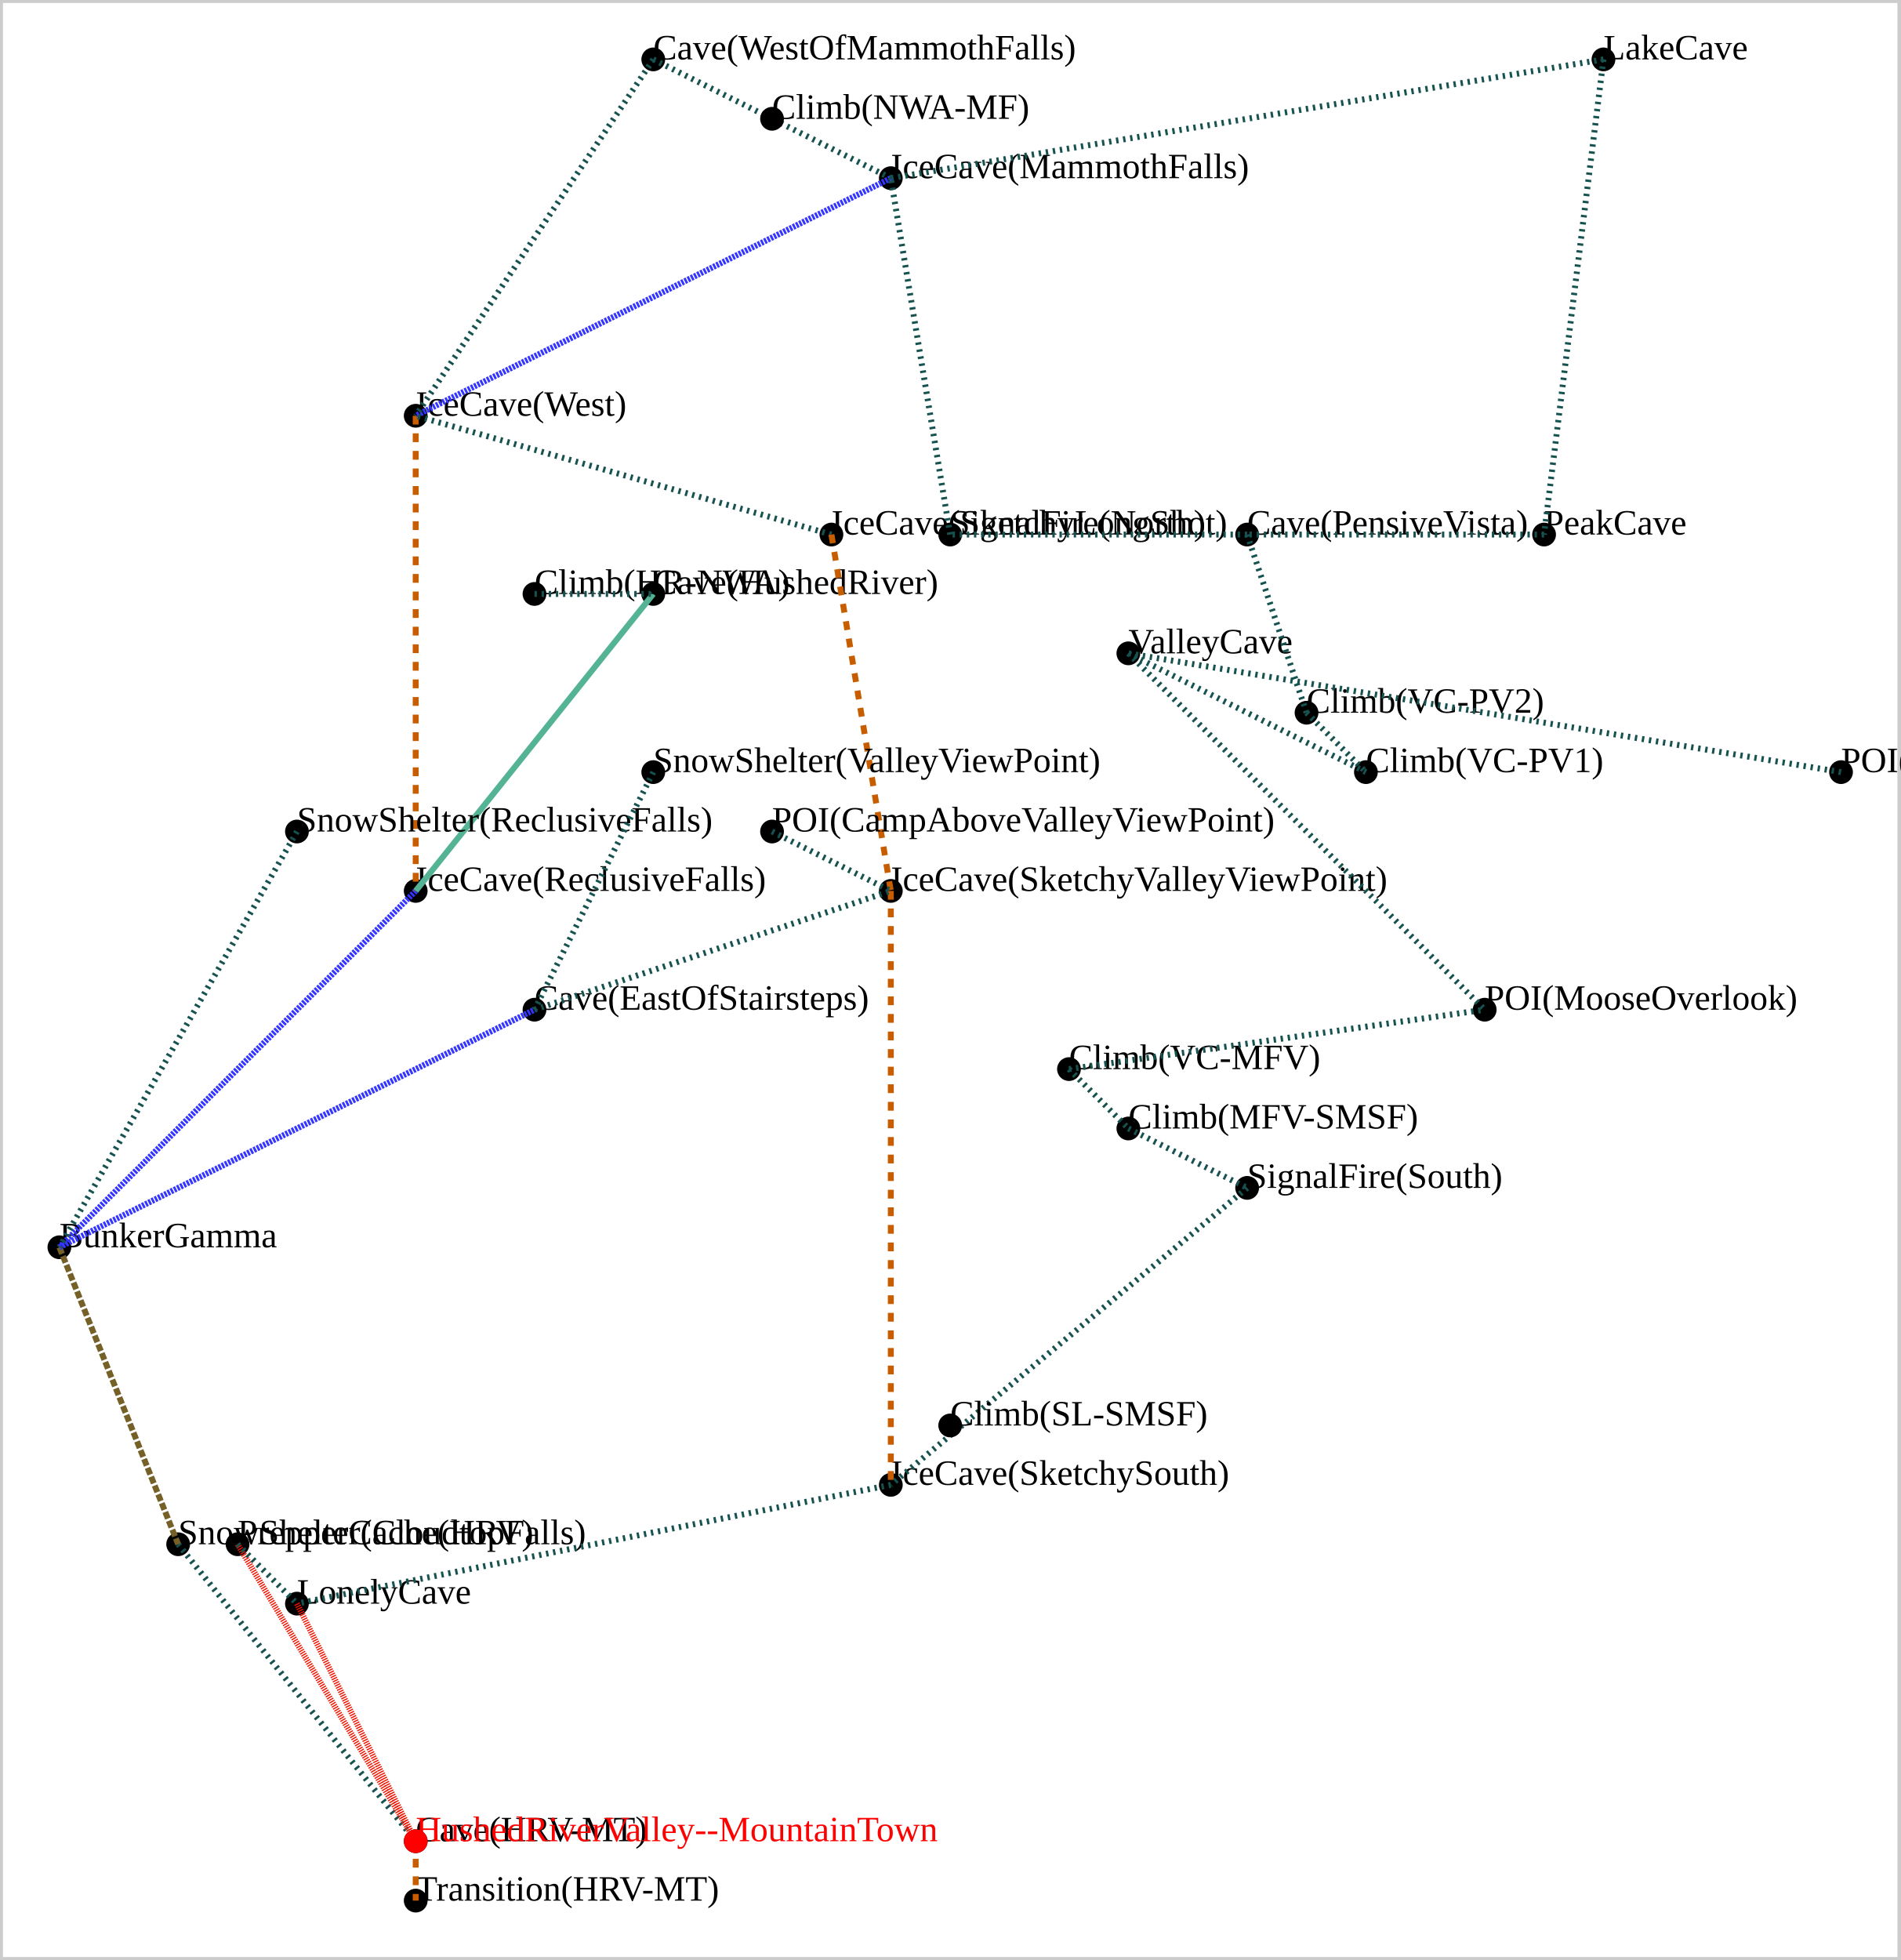
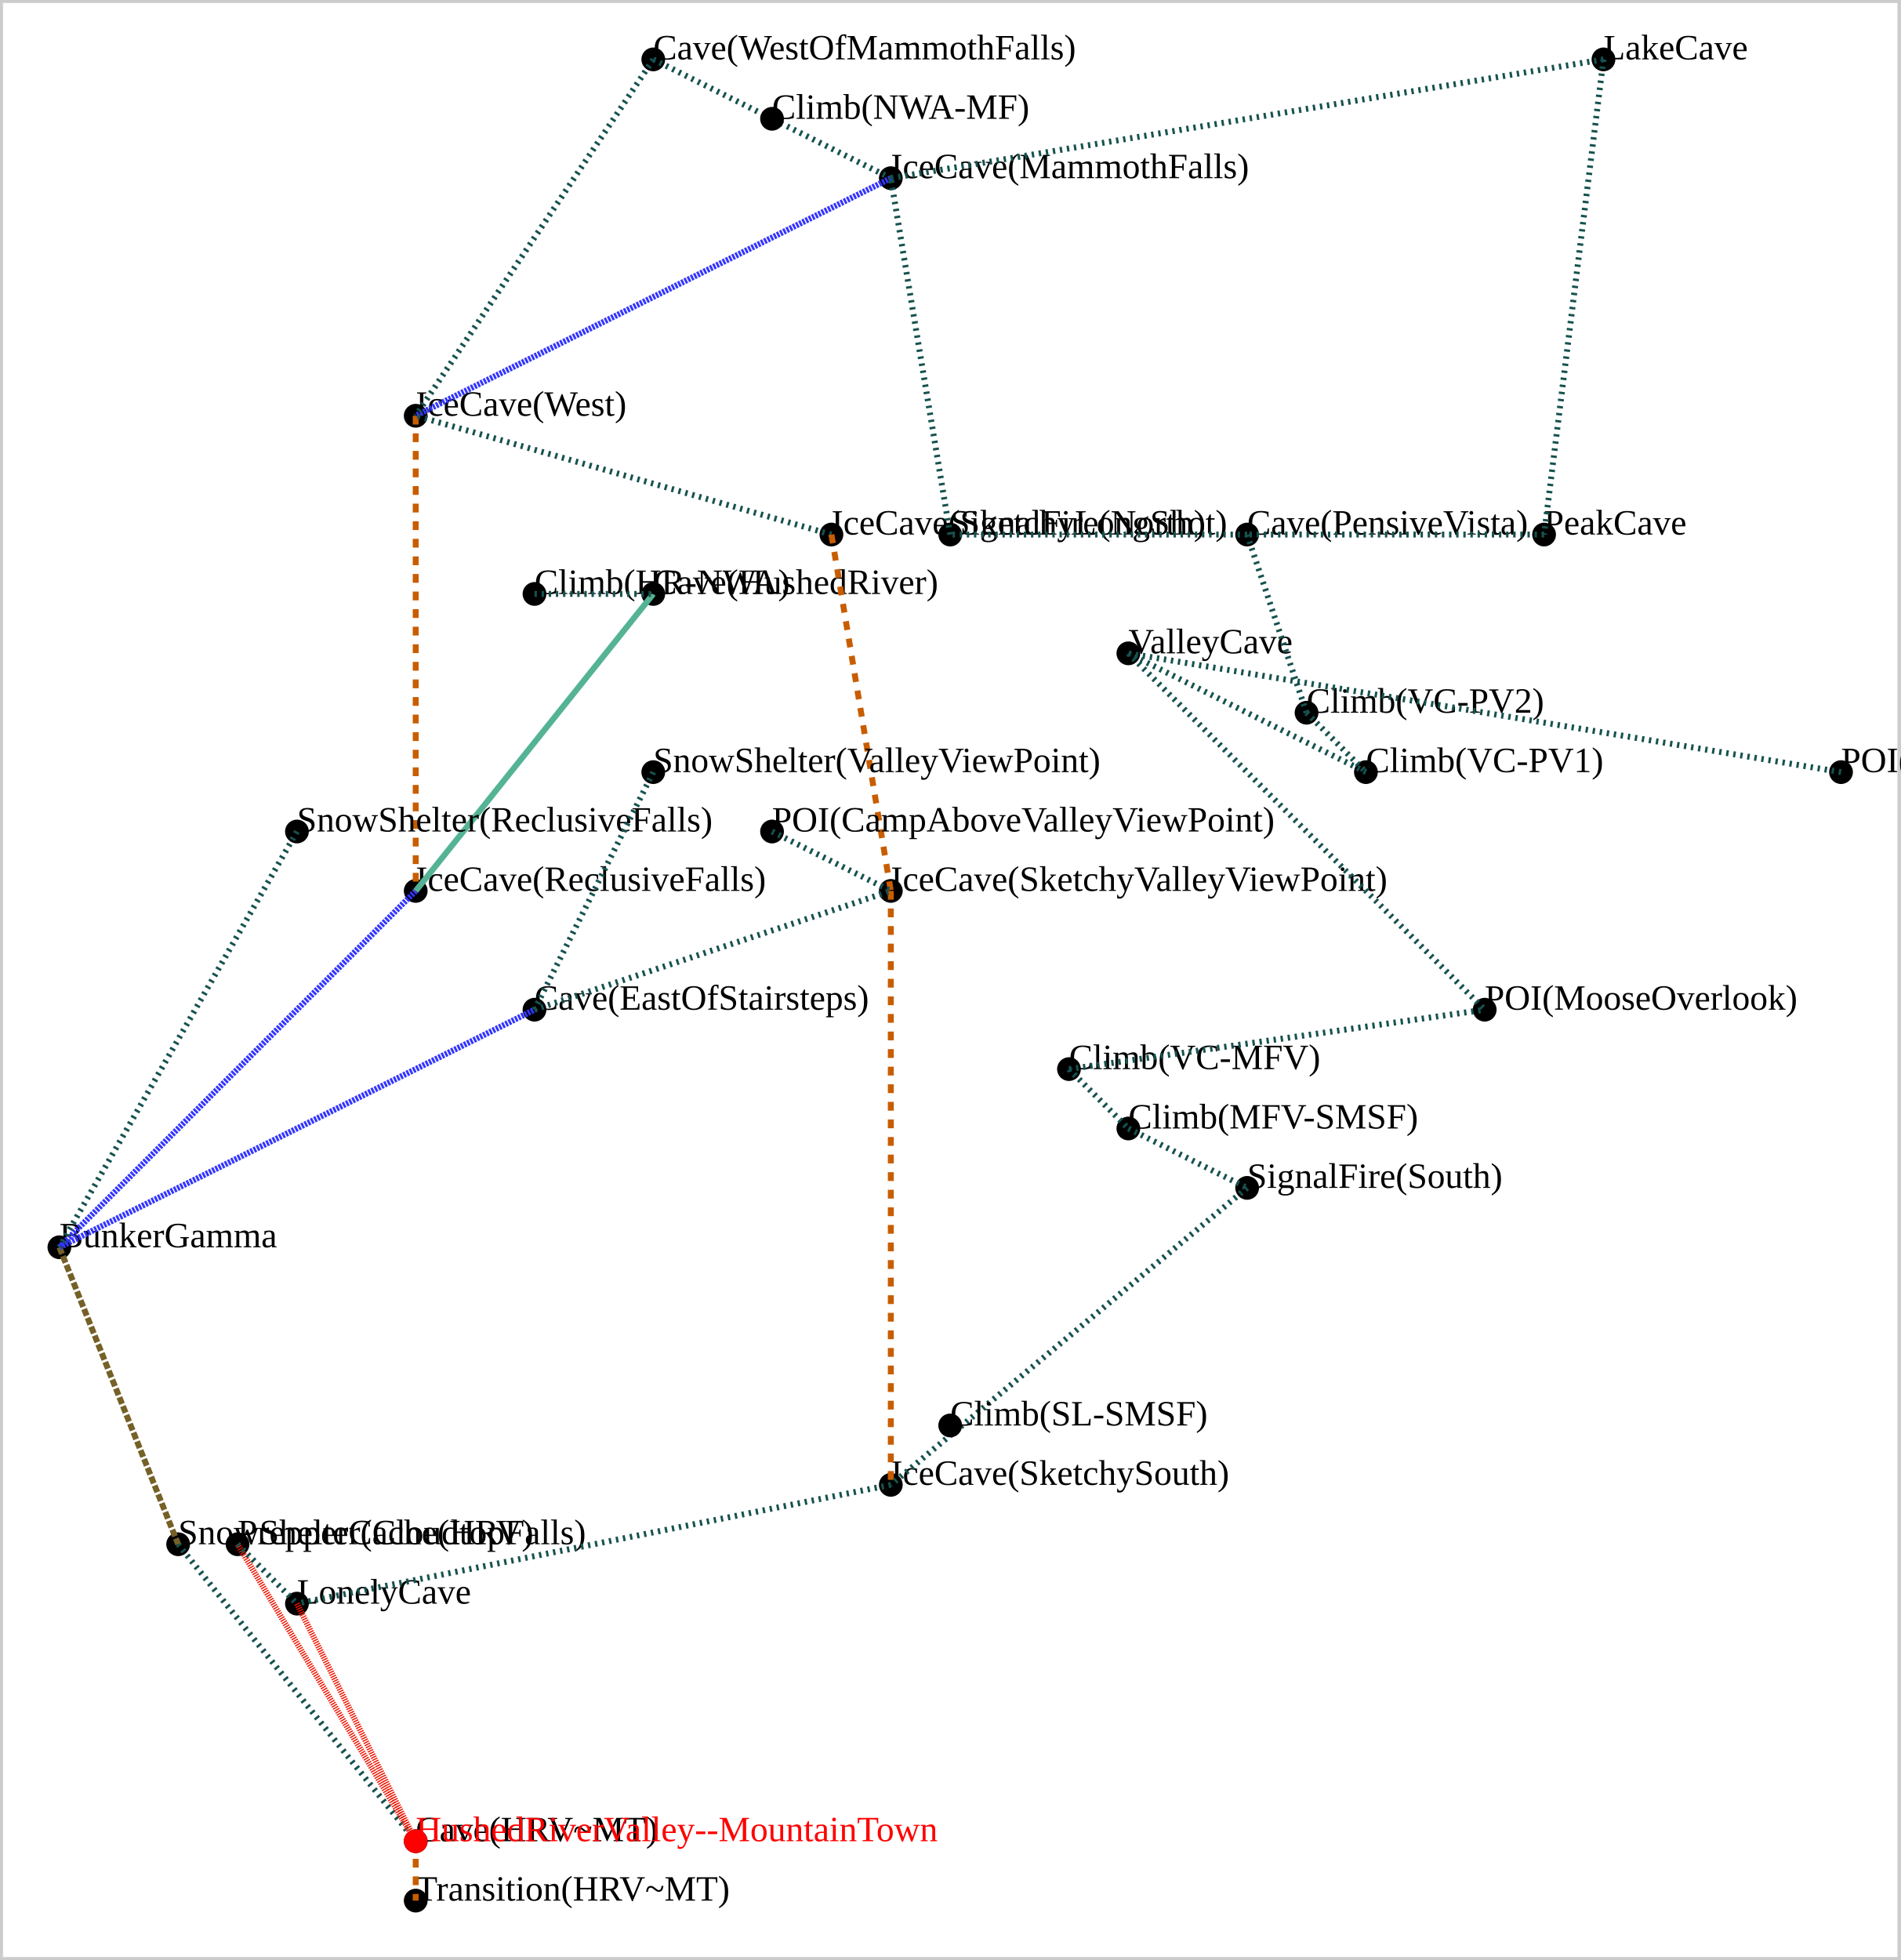
<svg xmlns="http://www.w3.org/2000/svg" width="1600" height="1650" viewBox="0 0 1600 1650">
  <defs>
</defs>
  <rect x="0" y="0" width="1600" height="1650" fill="white" stroke="#cccccc" stroke-width="5.0" />
  <circle cx="350" cy="1600" r="10" fill="black" />
-   <text x="350" y="1600" font-size="30" fill="black">Transition(HRV-MT)</text>
+   <text x="350" y="1600" font-size="30" fill="black">Transition(HRV~MT)</text>
  <circle cx="350" cy="1550" r="10" fill="black" />
-   <text x="350" y="1550" font-size="30" fill="black">Cave(HRV-MT)</text>
+   <text x="350" y="1550" font-size="30" fill="black">Cave(HRV~MT)</text>
  <path d="M350,1550 L350,1600" stroke-width="5.0" stroke="#c85d00" stroke-dasharray="7.4" />
  <circle cx="150" cy="1300" r="10" fill="black" />
  <text x="150" y="1300" font-size="30" fill="black">SnowShelter(CloudtopFalls)</text>
  <path d="M150,1300 L350,1550" stroke-width="5.0" stroke="#16524f" stroke-dasharray="2,4" />
  <circle cx="250" cy="1350" r="10" fill="black" />
  <text x="250" y="1350" font-size="30" fill="black">LonelyCave</text>
  <path d="M250,1350 L350,1550" stroke-width="5.0" stroke="#ee1300" stroke-dasharray="1,1" />
  <circle cx="750" cy="1250" r="10" fill="black" />
  <text x="750" y="1250" font-size="30" fill="black">IceCave(SketchySouth)</text>
  <path d="M750,1250 L250,1350" stroke-width="5.0" stroke="#16524f" stroke-dasharray="2,4" />
  <circle cx="750" cy="750" r="10" fill="black" />
  <text x="750" y="750" font-size="30" fill="black">IceCave(SketchyValleyViewPoint)</text>
  <path d="M750,750 L750,1250" stroke-width="5.0" stroke="#c85d00" stroke-dasharray="7.4" />
  <circle cx="450" cy="850" r="10" fill="black" />
  <text x="450" y="850" font-size="30" fill="black">Cave(EastOfStairsteps)</text>
  <path d="M450,850 L750,750" stroke-width="5.0" stroke="#16524f" stroke-dasharray="2,4" />
  <circle cx="50" cy="1050" r="10" fill="black" />
  <text x="50" y="1050" font-size="30" fill="black">BunkerGamma</text>
  <path d="M50,1050 L150,1300" stroke-width="5.0" stroke="#756127" stroke-dasharray="6,2" />
  <path d="M50,1050 L450,850" stroke-width="5.0" stroke="#3435ff" stroke-dasharray="2,1" />
  <circle cx="350" cy="750" r="10" fill="black" />
  <text x="350" y="750" font-size="30" fill="black">IceCave(ReclusiveFalls)</text>
  <path d="M350,750 L50,1050" stroke-width="5.0" stroke="#3435ff" stroke-dasharray="2,1" />
  <circle cx="350" cy="350" r="10" fill="black" />
  <text x="350" y="350" font-size="30" fill="black">IceCave(West)</text>
  <path d="M350,350 L350,750" stroke-width="5.0" stroke="#c85d00" stroke-dasharray="7.4" />
  <circle cx="750" cy="150" r="10" fill="black" />
  <text x="750" y="150" font-size="30" fill="black">IceCave(MammothFalls)</text>
  <path d="M750,150 L350,350" stroke-width="5.0" stroke="#3435ff" stroke-dasharray="2,1" />
  <circle cx="550" cy="50" r="10" fill="black" />
  <text x="550" y="50" font-size="30" fill="black">Cave(WestOfMammothFalls)</text>
  <path d="M550,50 L750,150" stroke-width="5.0" stroke="#16524f" stroke-dasharray="2,4" />
  <path d="M550,50 L350,350" stroke-width="5.0" stroke="#16524f" stroke-dasharray="2,4" />
  <circle cx="550" cy="500" r="10" fill="black" />
  <text x="550" y="500" font-size="30" fill="black">Cave(HushedRiver)</text>
  <path d="M550,500 L350,750" stroke-width="5.0" stroke="#55b395" stroke-dasharray="" />
  <circle cx="700" cy="450" r="10" fill="black" />
  <text x="700" y="450" font-size="30" fill="black">IceCave(SketchyLongShot)</text>
  <path d="M700,450 L350,350" stroke-width="5.0" stroke="#16524f" stroke-dasharray="2,4" />
  <path d="M700,450 L750,750" stroke-width="5.0" stroke="#c85d00" stroke-dasharray="7.4" />
  <circle cx="800" cy="450" r="10" fill="black" />
  <text x="800" y="450" font-size="30" fill="black">SignalFire(North)</text>
  <path d="M800,450 L750,150" stroke-width="5.0" stroke="#16524f" stroke-dasharray="2,4" />
  <circle cx="1050" cy="1000" r="10" fill="black" />
  <text x="1050" y="1000" font-size="30" fill="black">SignalFire(South)</text>
  <path d="M1050,1000 L750,1250" stroke-width="5.0" stroke="#16524f" stroke-dasharray="2,4" />
  <circle cx="1250" cy="850" r="10" fill="black" />
  <text x="1250" y="850" font-size="30" fill="black">POI(MooseOverlook)</text>
  <circle cx="950" cy="550" r="10" fill="black" />
  <text x="950" y="550" font-size="30" fill="black">ValleyCave</text>
  <path d="M950,550 L1250,850" stroke-width="5.0" stroke="#16524f" stroke-dasharray="2,4" />
  <circle cx="1050" cy="450" r="10" fill="black" />
  <text x="1050" y="450" font-size="30" fill="black">Cave(PensiveVista)</text>
  <path d="M1050,450 L800,450" stroke-width="5.0" stroke="#16524f" stroke-dasharray="2,4" />
  <circle cx="1300" cy="450" r="10" fill="black" />
  <text x="1300" y="450" font-size="30" fill="black">PeakCave</text>
  <path d="M1300,450 L1050,450" stroke-width="5.0" stroke="#16524f" stroke-dasharray="2,4" />
  <circle cx="1350" cy="50" r="10" fill="black" />
  <text x="1350" y="50" font-size="30" fill="black">LakeCave</text>
  <path d="M1350,50 L1300,450" stroke-width="5.0" stroke="#16524f" stroke-dasharray="2,4" />
  <path d="M1350,50 L750,150" stroke-width="5.0" stroke="#16524f" stroke-dasharray="2,4" />
  <circle cx="200" cy="1300" r="10" fill="black" />
  <text x="200" y="1300" font-size="30" fill="black">PrepperCache(HRV)</text>
  <path d="M200,1300 L350,1550" stroke-width="5.0" stroke="#ee1300" stroke-dasharray="1,1" />
  <path d="M200,1300 L250,1350" stroke-width="5.0" stroke="#16524f" stroke-dasharray="2,4" />
  <circle cx="250" cy="700" r="10" fill="black" />
  <text x="250" y="700" font-size="30" fill="black">SnowShelter(ReclusiveFalls)</text>
  <path d="M250,700 L50,1050" stroke-width="5.0" stroke="#16524f" stroke-dasharray="2,4" />
  <circle cx="550" cy="650" r="10" fill="black" />
  <text x="550" y="650" font-size="30" fill="black">SnowShelter(ValleyViewPoint)</text>
  <path d="M550,650 L450,850" stroke-width="5.0" stroke="#16524f" stroke-dasharray="2,4" />
  <circle cx="800" cy="1200" r="10" fill="black" />
  <text x="800" y="1200" font-size="30" fill="black">Climb(SL-SMSF)</text>
  <circle cx="950" cy="950" r="10" fill="black" />
  <text x="950" y="950" font-size="30" fill="black">Climb(MFV-SMSF)</text>
  <path d="M950,950 L1050,1000" stroke-width="5.0" stroke="#16524f" stroke-dasharray="2,4" />
  <circle cx="900" cy="900" r="10" fill="black" />
  <text x="900" y="900" font-size="30" fill="black">Climb(VC-MFV)</text>
  <path d="M900,900 L1250,850" stroke-width="5.0" stroke="#16524f" stroke-dasharray="2,4" />
  <path d="M900,900 L950,950" stroke-width="5.0" stroke="#16524f" stroke-dasharray="2,4" />
  <circle cx="1150" cy="650" r="10" fill="black" />
  <text x="1150" y="650" font-size="30" fill="black">Climb(VC-PV1)</text>
  <path d="M1150,650 L950,550" stroke-width="5.0" stroke="#16524f" stroke-dasharray="2,4" />
  <circle cx="1100" cy="600" r="10" fill="black" />
  <text x="1100" y="600" font-size="30" fill="black">Climb(VC-PV2)</text>
  <path d="M1100,600 L1050,450" stroke-width="5.0" stroke="#16524f" stroke-dasharray="2,4" />
  <path d="M1100,600 L1150,650" stroke-width="5.0" stroke="#16524f" stroke-dasharray="2,4" />
  <circle cx="650" cy="100" r="10" fill="black" />
  <text x="650" y="100" font-size="30" fill="black">Climb(NWA-MF)</text>
  <circle cx="450" cy="500" r="10" fill="black" />
  <text x="450" y="500" font-size="30" fill="black">Climb(HR-NWA)</text>
  <path d="M450,500 L550,500" stroke-width="5.0" stroke="#16524f" stroke-dasharray="2,4" />
  <circle cx="1550" cy="650" r="10" fill="black" />
  <text x="1550" y="650" font-size="30" fill="black">POI(Landslide)</text>
  <path d="M1550,650 L950,550" stroke-width="5.0" stroke="#16524f" stroke-dasharray="2,4" />
  <circle cx="650" cy="700" r="10" fill="black" />
  <text x="650" y="700" font-size="30" fill="black">POI(CampAboveValleyViewPoint)</text>
  <path d="M650,700 L750,750" stroke-width="5.0" stroke="#16524f" stroke-dasharray="2,4" />
  <circle cx="350" cy="1550" r="10" fill="red" />
  <text x="350" y="1550" font-size="30" fill="red">HushedRiverValley--MountainTown</text>
</svg>
